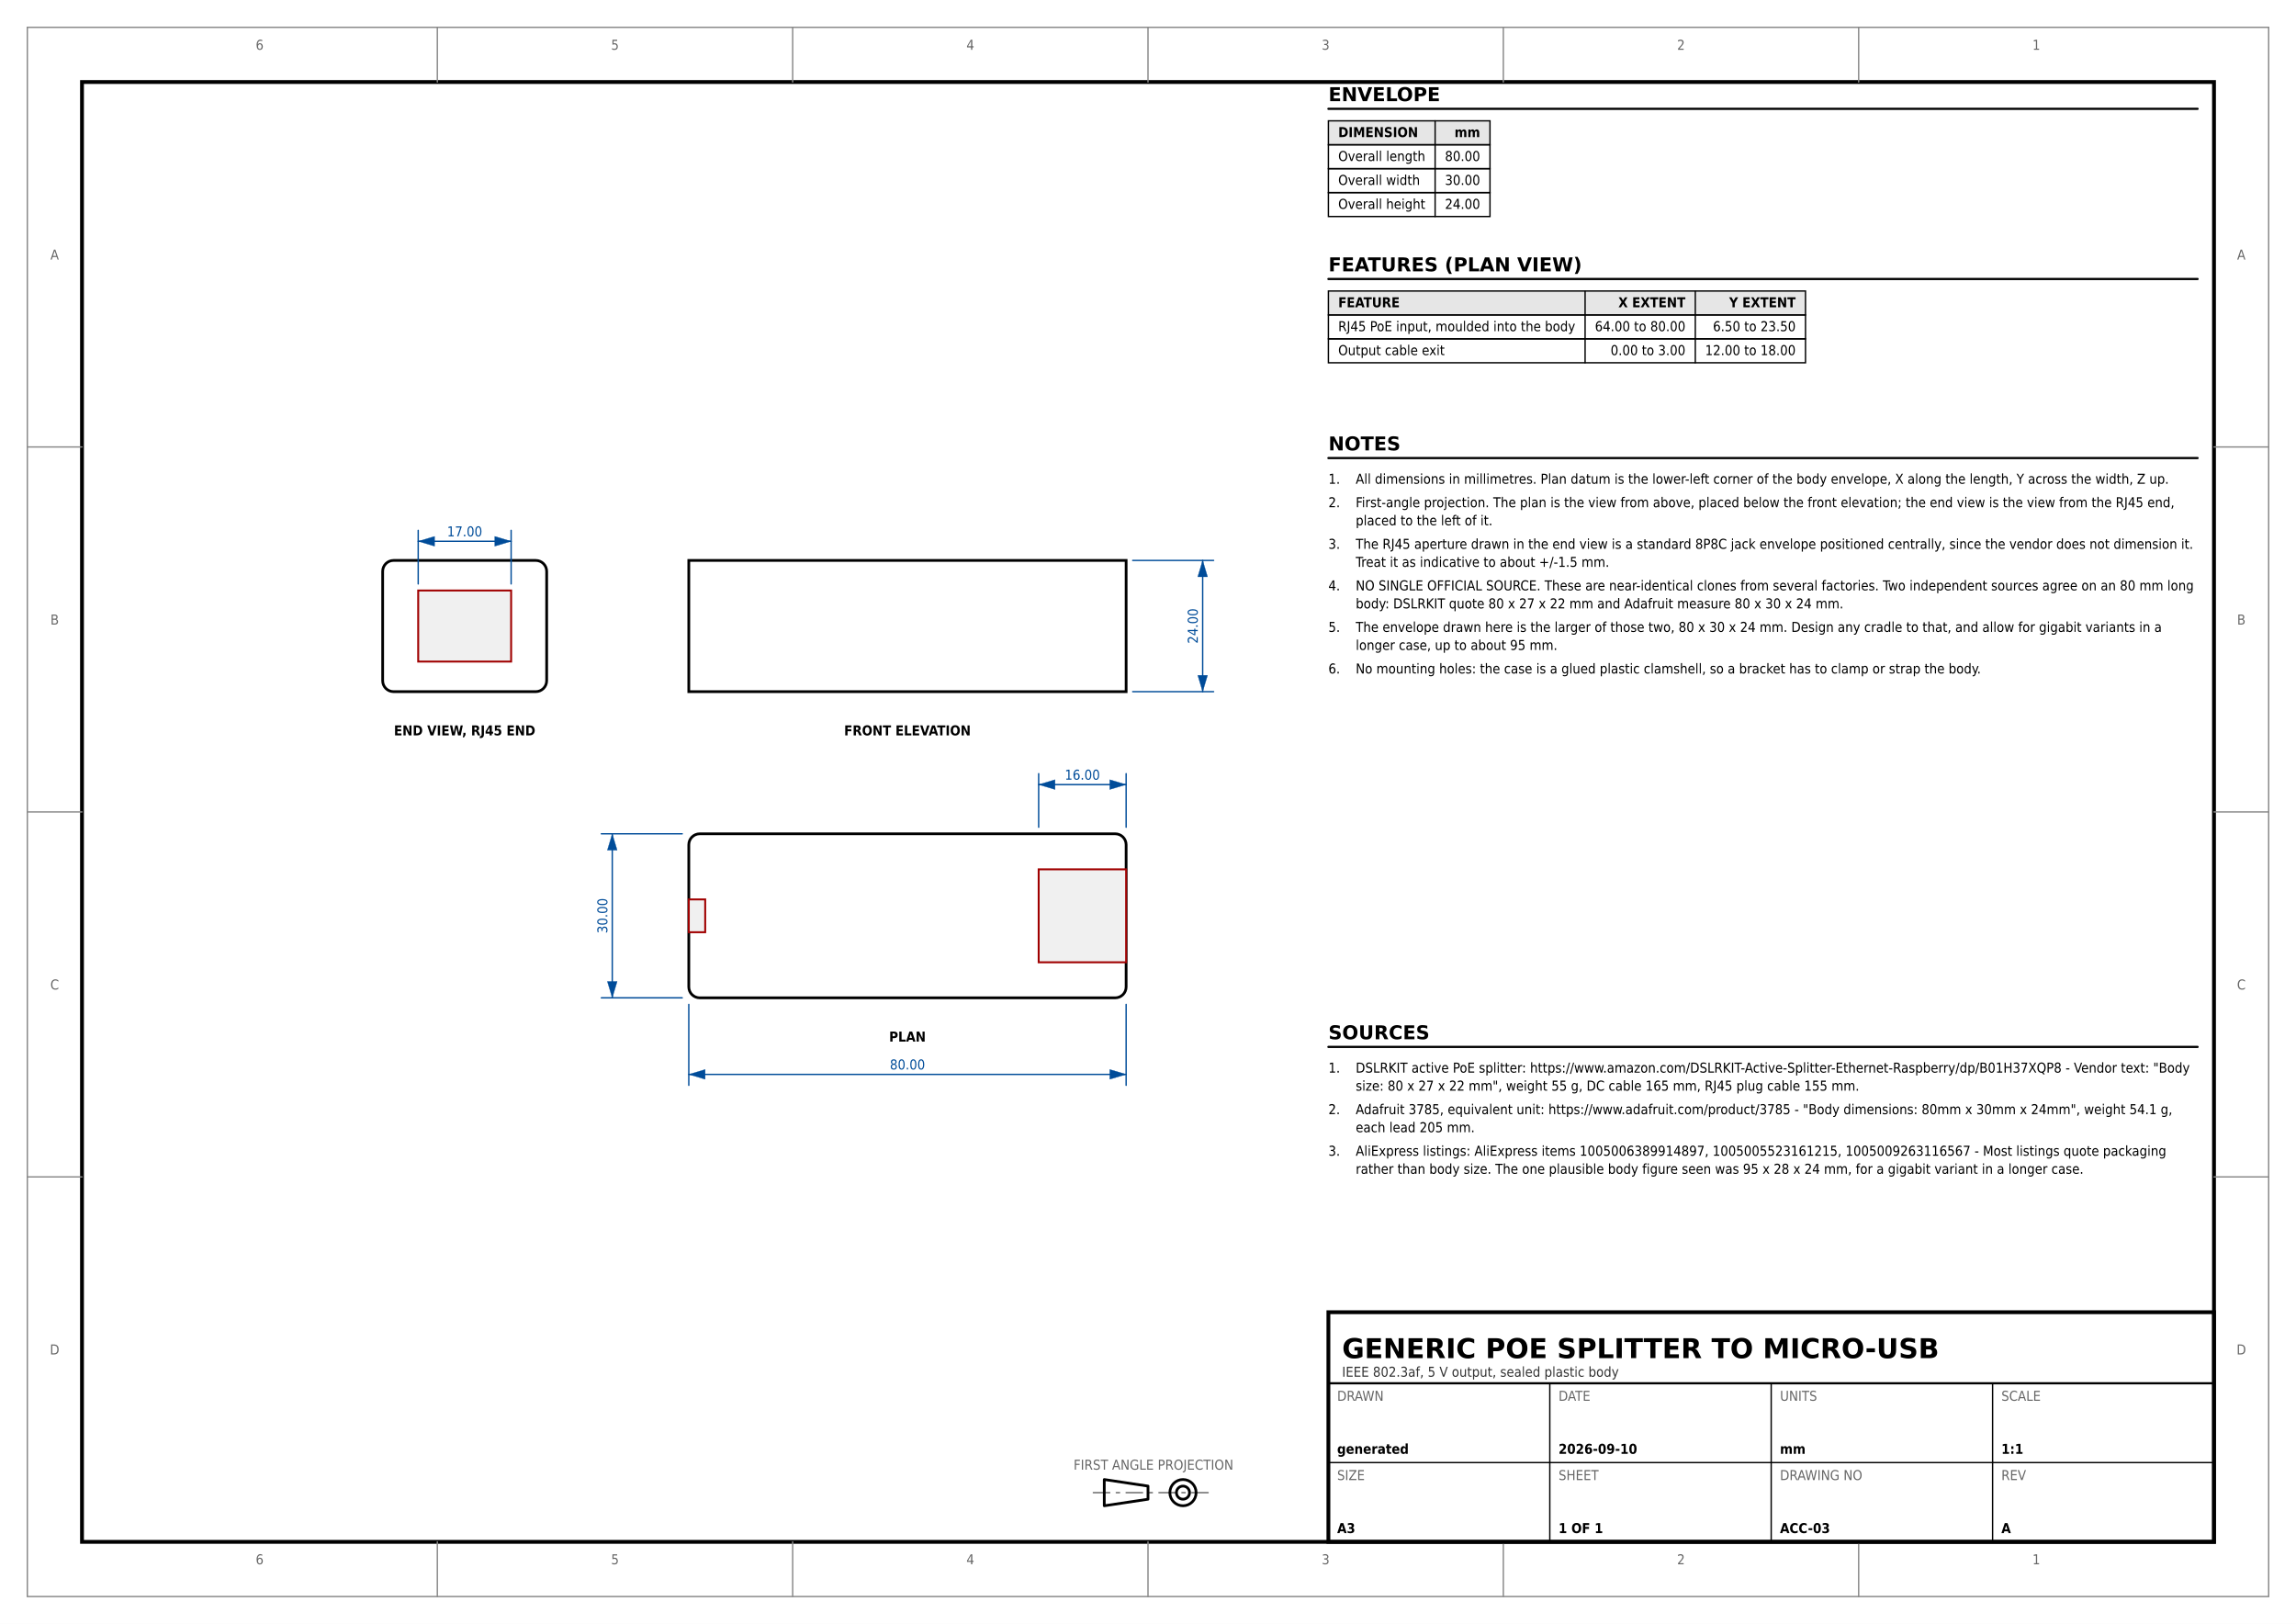
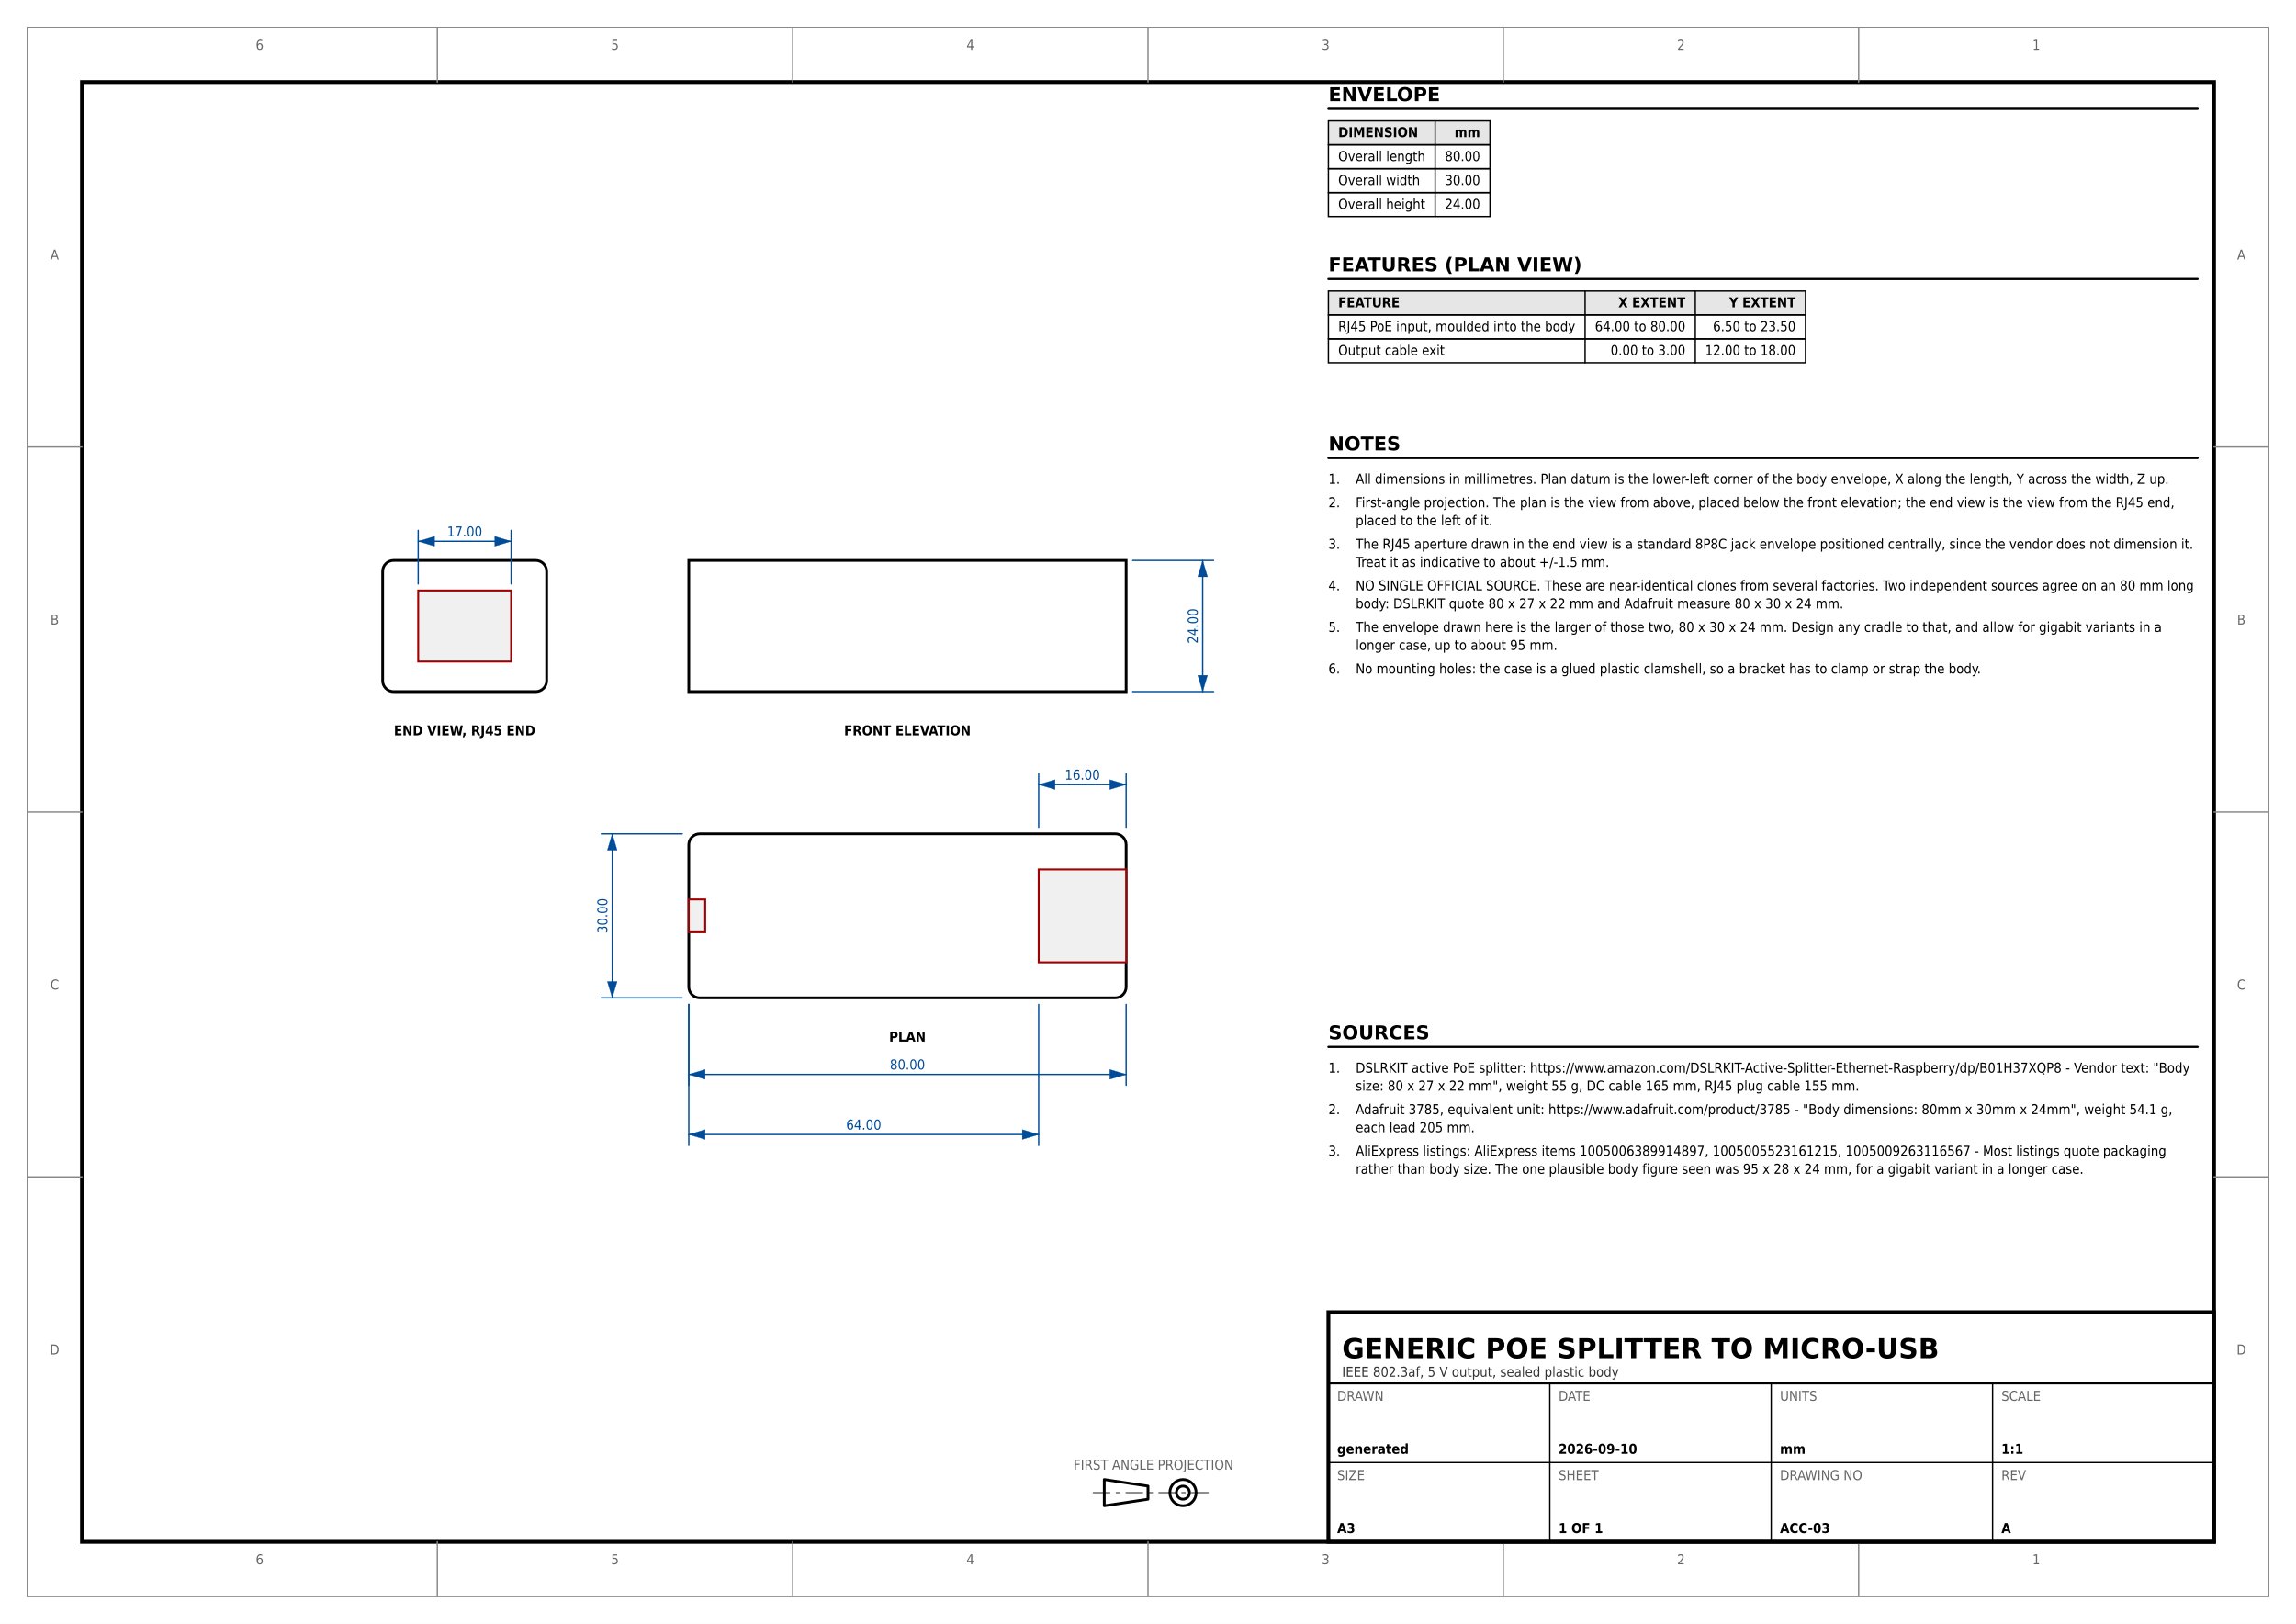
<svg xmlns="http://www.w3.org/2000/svg" version="1.1" width="420mm" height="297mm" viewBox="0 0 420 297">
  <rect width="100%" height="100%" fill="#ffffff" />
  <rect x="5" y="5" width="410" height="287" fill="none" stroke="#888888" stroke-width="0.25" />
  <rect x="15" y="15" width="390" height="267" fill="none" stroke="#000000" stroke-width="0.7" />
  <text x="47.5" y="286.1" font-family="DejaVu Sans Condensed, DejaVu Sans, Liberation Sans, sans-serif" font-size="2.5" fill="#666666" text-anchor="middle">6</text>
  <text x="47.5" y="9.1" font-family="DejaVu Sans Condensed, DejaVu Sans, Liberation Sans, sans-serif" font-size="2.5" fill="#666666" text-anchor="middle">6</text>
  <line x1="80" y1="292" x2="80" y2="282" stroke="#888888" stroke-width="0.25" stroke-linecap="round" />
  <line x1="80" y1="15" x2="80" y2="5" stroke="#888888" stroke-width="0.25" stroke-linecap="round" />
  <text x="112.5" y="286.1" font-family="DejaVu Sans Condensed, DejaVu Sans, Liberation Sans, sans-serif" font-size="2.5" fill="#666666" text-anchor="middle">5</text>
  <text x="112.5" y="9.1" font-family="DejaVu Sans Condensed, DejaVu Sans, Liberation Sans, sans-serif" font-size="2.5" fill="#666666" text-anchor="middle">5</text>
  <line x1="145" y1="292" x2="145" y2="282" stroke="#888888" stroke-width="0.25" stroke-linecap="round" />
  <line x1="145" y1="15" x2="145" y2="5" stroke="#888888" stroke-width="0.25" stroke-linecap="round" />
  <text x="177.5" y="286.1" font-family="DejaVu Sans Condensed, DejaVu Sans, Liberation Sans, sans-serif" font-size="2.5" fill="#666666" text-anchor="middle">4</text>
  <text x="177.5" y="9.1" font-family="DejaVu Sans Condensed, DejaVu Sans, Liberation Sans, sans-serif" font-size="2.5" fill="#666666" text-anchor="middle">4</text>
  <line x1="210" y1="292" x2="210" y2="282" stroke="#888888" stroke-width="0.25" stroke-linecap="round" />
  <line x1="210" y1="15" x2="210" y2="5" stroke="#888888" stroke-width="0.25" stroke-linecap="round" />
  <text x="242.5" y="286.1" font-family="DejaVu Sans Condensed, DejaVu Sans, Liberation Sans, sans-serif" font-size="2.5" fill="#666666" text-anchor="middle">3</text>
  <text x="242.5" y="9.1" font-family="DejaVu Sans Condensed, DejaVu Sans, Liberation Sans, sans-serif" font-size="2.5" fill="#666666" text-anchor="middle">3</text>
  <line x1="275" y1="292" x2="275" y2="282" stroke="#888888" stroke-width="0.25" stroke-linecap="round" />
  <line x1="275" y1="15" x2="275" y2="5" stroke="#888888" stroke-width="0.25" stroke-linecap="round" />
  <text x="307.5" y="286.1" font-family="DejaVu Sans Condensed, DejaVu Sans, Liberation Sans, sans-serif" font-size="2.5" fill="#666666" text-anchor="middle">2</text>
  <text x="307.5" y="9.1" font-family="DejaVu Sans Condensed, DejaVu Sans, Liberation Sans, sans-serif" font-size="2.5" fill="#666666" text-anchor="middle">2</text>
  <line x1="340" y1="292" x2="340" y2="282" stroke="#888888" stroke-width="0.25" stroke-linecap="round" />
  <line x1="340" y1="15" x2="340" y2="5" stroke="#888888" stroke-width="0.25" stroke-linecap="round" />
  <text x="372.5" y="286.1" font-family="DejaVu Sans Condensed, DejaVu Sans, Liberation Sans, sans-serif" font-size="2.5" fill="#666666" text-anchor="middle">1</text>
  <text x="372.5" y="9.1" font-family="DejaVu Sans Condensed, DejaVu Sans, Liberation Sans, sans-serif" font-size="2.5" fill="#666666" text-anchor="middle">1</text>
  <text x="10" y="247.725" font-family="DejaVu Sans Condensed, DejaVu Sans, Liberation Sans, sans-serif" font-size="2.5" fill="#666666" text-anchor="middle">D</text>
  <text x="410" y="247.725" font-family="DejaVu Sans Condensed, DejaVu Sans, Liberation Sans, sans-serif" font-size="2.5" fill="#666666" text-anchor="middle">D</text>
  <line x1="5" y1="215.25" x2="15" y2="215.25" stroke="#888888" stroke-width="0.25" stroke-linecap="round" />
  <line x1="405" y1="215.25" x2="415" y2="215.25" stroke="#888888" stroke-width="0.25" stroke-linecap="round" />
  <text x="10" y="180.975" font-family="DejaVu Sans Condensed, DejaVu Sans, Liberation Sans, sans-serif" font-size="2.5" fill="#666666" text-anchor="middle">C</text>
  <text x="410" y="180.975" font-family="DejaVu Sans Condensed, DejaVu Sans, Liberation Sans, sans-serif" font-size="2.5" fill="#666666" text-anchor="middle">C</text>
  <line x1="5" y1="148.5" x2="15" y2="148.5" stroke="#888888" stroke-width="0.25" stroke-linecap="round" />
  <line x1="405" y1="148.5" x2="415" y2="148.5" stroke="#888888" stroke-width="0.25" stroke-linecap="round" />
  <text x="10" y="114.225" font-family="DejaVu Sans Condensed, DejaVu Sans, Liberation Sans, sans-serif" font-size="2.5" fill="#666666" text-anchor="middle">B</text>
  <text x="410" y="114.225" font-family="DejaVu Sans Condensed, DejaVu Sans, Liberation Sans, sans-serif" font-size="2.5" fill="#666666" text-anchor="middle">B</text>
  <line x1="5" y1="81.75" x2="15" y2="81.75" stroke="#888888" stroke-width="0.25" stroke-linecap="round" />
  <line x1="405" y1="81.75" x2="415" y2="81.75" stroke="#888888" stroke-width="0.25" stroke-linecap="round" />
  <text x="10" y="47.475" font-family="DejaVu Sans Condensed, DejaVu Sans, Liberation Sans, sans-serif" font-size="2.5" fill="#666666" text-anchor="middle">A</text>
  <text x="410" y="47.475" font-family="DejaVu Sans Condensed, DejaVu Sans, Liberation Sans, sans-serif" font-size="2.5" fill="#666666" text-anchor="middle">A</text>
  <rect x="126" y="102.5" width="80" height="24" fill="none" stroke="#000000" stroke-width="0.5" />
  <rect x="126" y="152.5" width="80" height="30" fill="none" stroke="#000000" stroke-width="0.5" rx="2" ry="2" />
  <rect x="70" y="102.5" width="30" height="24" fill="none" stroke="#000000" stroke-width="0.5" rx="2" ry="2" />
  <text x="166" y="134.5" font-family="DejaVu Sans Condensed, DejaVu Sans, Liberation Sans, sans-serif" font-size="2.5" fill="#000000" text-anchor="middle" font-weight="bold">FRONT ELEVATION</text>
  <text x="166" y="190.5" font-family="DejaVu Sans Condensed, DejaVu Sans, Liberation Sans, sans-serif" font-size="2.5" fill="#000000" text-anchor="middle" font-weight="bold">PLAN</text>
  <text x="85" y="134.5" font-family="DejaVu Sans Condensed, DejaVu Sans, Liberation Sans, sans-serif" font-size="2.5" fill="#000000" text-anchor="middle" font-weight="bold">END VIEW, RJ45 END</text>
  <rect x="190" y="159" width="16" height="17" fill="#f0f0f0" stroke="#a00000" stroke-width="0.35" />
  <rect x="76.5" y="108" width="17" height="13" fill="#f0f0f0" stroke="#a00000" stroke-width="0.35" />
  <line x1="76.5" y1="106.8" x2="76.5" y2="97" stroke="#004c99" stroke-width="0.25" stroke-linecap="round" />
  <line x1="93.5" y1="106.8" x2="93.5" y2="97" stroke="#004c99" stroke-width="0.25" stroke-linecap="round" />
  <line x1="76.5" y1="99" x2="93.5" y2="99" stroke="#004c99" stroke-width="0.25" stroke-linecap="round" />
  <polygon points="76.5,99 79.5,99.9 79.5,98.1" fill="#004c99" stroke="#004c99" stroke-width="0.05" stroke-linejoin="round" />
  <polygon points="93.5,99 90.5,98.1 90.5,99.9" fill="#004c99" stroke="#004c99" stroke-width="0.05" stroke-linejoin="round" />
  <text x="85" y="98.1" font-family="DejaVu Sans Condensed, DejaVu Sans, Liberation Sans, sans-serif" font-size="2.5" fill="#004c99" text-anchor="middle">17.00</text>
  <line x1="190" y1="151.3" x2="190" y2="141.5" stroke="#004c99" stroke-width="0.25" stroke-linecap="round" />
  <line x1="206" y1="151.3" x2="206" y2="141.5" stroke="#004c99" stroke-width="0.25" stroke-linecap="round" />
  <line x1="190" y1="143.5" x2="206" y2="143.5" stroke="#004c99" stroke-width="0.25" stroke-linecap="round" />
  <polygon points="190,143.5 193,144.4 193,142.6" fill="#004c99" stroke="#004c99" stroke-width="0.05" stroke-linejoin="round" />
  <polygon points="206,143.5 203,142.6 203,144.4" fill="#004c99" stroke="#004c99" stroke-width="0.05" stroke-linejoin="round" />
  <text x="198" y="142.6" font-family="DejaVu Sans Condensed, DejaVu Sans, Liberation Sans, sans-serif" font-size="2.5" fill="#004c99" text-anchor="middle">16.00</text>
+   <line x1="126" y1="183.7" x2="126" y2="209.5" stroke="#004c99" stroke-width="0.25" stroke-linecap="round" />
+   <line x1="190" y1="183.7" x2="190" y2="209.5" stroke="#004c99" stroke-width="0.25" stroke-linecap="round" />
+   <line x1="126" y1="207.5" x2="190" y2="207.5" stroke="#004c99" stroke-width="0.25" stroke-linecap="round" />
+   <polygon points="126,207.5 129,208.4 129,206.6" fill="#004c99" stroke="#004c99" stroke-width="0.05" stroke-linejoin="round" />
+   <polygon points="190,207.5 187,206.6 187,208.4" fill="#004c99" stroke="#004c99" stroke-width="0.05" stroke-linejoin="round" />
+   <text x="158" y="206.6" font-family="DejaVu Sans Condensed, DejaVu Sans, Liberation Sans, sans-serif" font-size="2.5" fill="#004c99" text-anchor="middle">64.00</text>
  <rect x="126" y="164.5" width="3" height="6" fill="#f0f0f0" stroke="#a00000" stroke-width="0.35" />
  <line x1="126" y1="183.7" x2="126" y2="198.5" stroke="#004c99" stroke-width="0.25" stroke-linecap="round" />
  <line x1="206" y1="183.7" x2="206" y2="198.5" stroke="#004c99" stroke-width="0.25" stroke-linecap="round" />
  <line x1="126" y1="196.5" x2="206" y2="196.5" stroke="#004c99" stroke-width="0.25" stroke-linecap="round" />
  <polygon points="126,196.5 129,197.4 129,195.6" fill="#004c99" stroke="#004c99" stroke-width="0.05" stroke-linejoin="round" />
  <polygon points="206,196.5 203,195.6 203,197.4" fill="#004c99" stroke="#004c99" stroke-width="0.05" stroke-linejoin="round" />
  <text x="166" y="195.6" font-family="DejaVu Sans Condensed, DejaVu Sans, Liberation Sans, sans-serif" font-size="2.5" fill="#004c99" text-anchor="middle">80.00</text>
  <line x1="124.8" y1="182.5" x2="110" y2="182.5" stroke="#004c99" stroke-width="0.25" stroke-linecap="round" />
  <line x1="124.8" y1="152.5" x2="110" y2="152.5" stroke="#004c99" stroke-width="0.25" stroke-linecap="round" />
  <line x1="112" y1="182.5" x2="112" y2="152.5" stroke="#004c99" stroke-width="0.25" stroke-linecap="round" />
  <polygon points="112,182.5 112.9,179.5 111.1,179.5" fill="#004c99" stroke="#004c99" stroke-width="0.05" stroke-linejoin="round" />
  <polygon points="112,152.5 111.1,155.5 112.9,155.5" fill="#004c99" stroke="#004c99" stroke-width="0.05" stroke-linejoin="round" />
  <text x="111.1" y="167.5" font-family="DejaVu Sans Condensed, DejaVu Sans, Liberation Sans, sans-serif" font-size="2.5" fill="#004c99" text-anchor="middle" transform="rotate(-90 111.1 167.5)">30.00</text>
  <line x1="207.2" y1="126.5" x2="222" y2="126.5" stroke="#004c99" stroke-width="0.25" stroke-linecap="round" />
  <line x1="207.2" y1="102.5" x2="222" y2="102.5" stroke="#004c99" stroke-width="0.25" stroke-linecap="round" />
  <line x1="220" y1="126.5" x2="220" y2="102.5" stroke="#004c99" stroke-width="0.25" stroke-linecap="round" />
  <polygon points="220,126.5 220.9,123.5 219.1,123.5" fill="#004c99" stroke="#004c99" stroke-width="0.05" stroke-linejoin="round" />
  <polygon points="220,102.5 219.1,105.5 220.9,105.5" fill="#004c99" stroke="#004c99" stroke-width="0.05" stroke-linejoin="round" />
  <text x="219.1" y="114.5" font-family="DejaVu Sans Condensed, DejaVu Sans, Liberation Sans, sans-serif" font-size="2.5" fill="#004c99" text-anchor="middle" transform="rotate(-90 219.1 114.5)">24.00</text>
  <text x="211" y="268.8" font-family="DejaVu Sans Condensed, DejaVu Sans, Liberation Sans, sans-serif" font-size="2.5" fill="#666666" text-anchor="middle">FIRST ANGLE PROJECTION</text>
  <line x1="200" y1="273" x2="222" y2="273" stroke="#666666" stroke-width="0.25" stroke-linecap="round" stroke-dasharray="3,1.2,0.6,1.2" />
  <polygon points="202,270.6 210,271.8 210,274.2 202,275.4" fill="none" stroke="#000000" stroke-width="0.5" stroke-linejoin="round" />
  <circle cx="216.4" cy="273" r="2.4" fill="none" stroke="#000000" stroke-width="0.5" />
  <circle cx="216.4" cy="273" r="1.2" fill="none" stroke="#000000" stroke-width="0.5" />
  <text x="243" y="18.5" font-family="DejaVu Sans, Liberation Sans, sans-serif" font-size="3.5" fill="#000000" text-anchor="start" font-weight="bold">ENVELOPE</text>
  <line x1="243" y1="19.9" x2="402" y2="19.9" stroke="#000000" stroke-width="0.4" stroke-linecap="round" />
  <rect x="243" y="22.1" width="29.559" height="4.375" fill="#e6e6e6" stroke="#000000" stroke-width="0.25" />
  <text x="244.8" y="25.075" font-family="DejaVu Sans Condensed, DejaVu Sans, Liberation Sans, sans-serif" font-size="2.5" fill="#000000" text-anchor="start" font-weight="bold">DIMENSION</text>
  <text x="270.759" y="25.075" font-family="DejaVu Sans Condensed, DejaVu Sans, Liberation Sans, sans-serif" font-size="2.5" fill="#000000" text-anchor="end" font-weight="bold">mm</text>
  <rect x="243" y="26.475" width="29.559" height="4.375" fill="none" stroke="#000000" stroke-width="0.25" />
  <text x="244.8" y="29.45" font-family="DejaVu Sans Condensed, DejaVu Sans, Liberation Sans, sans-serif" font-size="2.5" fill="#000000" text-anchor="start">Overall length</text>
  <text x="270.759" y="29.45" font-family="DejaVu Sans Condensed, DejaVu Sans, Liberation Sans, sans-serif" font-size="2.5" fill="#000000" text-anchor="end">80.00</text>
  <rect x="243" y="30.85" width="29.559" height="4.375" fill="none" stroke="#000000" stroke-width="0.25" />
  <text x="244.8" y="33.825" font-family="DejaVu Sans Condensed, DejaVu Sans, Liberation Sans, sans-serif" font-size="2.5" fill="#000000" text-anchor="start">Overall width</text>
  <text x="270.759" y="33.825" font-family="DejaVu Sans Condensed, DejaVu Sans, Liberation Sans, sans-serif" font-size="2.5" fill="#000000" text-anchor="end">30.00</text>
  <rect x="243" y="35.225" width="29.559" height="4.375" fill="none" stroke="#000000" stroke-width="0.25" />
  <text x="244.8" y="38.2" font-family="DejaVu Sans Condensed, DejaVu Sans, Liberation Sans, sans-serif" font-size="2.5" fill="#000000" text-anchor="start">Overall height</text>
  <text x="270.759" y="38.2" font-family="DejaVu Sans Condensed, DejaVu Sans, Liberation Sans, sans-serif" font-size="2.5" fill="#000000" text-anchor="end">24.00</text>
  <line x1="262.522" y1="22.1" x2="262.522" y2="39.6" stroke="#000000" stroke-width="0.25" stroke-linecap="round" />
  <text x="243" y="49.625" font-family="DejaVu Sans, Liberation Sans, sans-serif" font-size="3.5" fill="#000000" text-anchor="start" font-weight="bold">FEATURES (PLAN VIEW)</text>
  <line x1="243" y1="51.025" x2="402" y2="51.025" stroke="#000000" stroke-width="0.4" stroke-linecap="round" />
  <rect x="243" y="53.225" width="87.274" height="4.375" fill="#e6e6e6" stroke="#000000" stroke-width="0.25" />
  <text x="244.8" y="56.2" font-family="DejaVu Sans Condensed, DejaVu Sans, Liberation Sans, sans-serif" font-size="2.5" fill="#000000" text-anchor="start" font-weight="bold">FEATURE</text>
  <text x="308.316" y="56.2" font-family="DejaVu Sans Condensed, DejaVu Sans, Liberation Sans, sans-serif" font-size="2.5" fill="#000000" text-anchor="end" font-weight="bold">X EXTENT</text>
  <text x="328.474" y="56.2" font-family="DejaVu Sans Condensed, DejaVu Sans, Liberation Sans, sans-serif" font-size="2.5" fill="#000000" text-anchor="end" font-weight="bold">Y EXTENT</text>
  <rect x="243" y="57.6" width="87.274" height="4.375" fill="none" stroke="#000000" stroke-width="0.25" />
  <text x="244.8" y="60.575" font-family="DejaVu Sans Condensed, DejaVu Sans, Liberation Sans, sans-serif" font-size="2.5" fill="#000000" text-anchor="start">RJ45 PoE input, moulded into the body</text>
  <text x="308.316" y="60.575" font-family="DejaVu Sans Condensed, DejaVu Sans, Liberation Sans, sans-serif" font-size="2.5" fill="#000000" text-anchor="end">64.00 to 80.00</text>
  <text x="328.474" y="60.575" font-family="DejaVu Sans Condensed, DejaVu Sans, Liberation Sans, sans-serif" font-size="2.5" fill="#000000" text-anchor="end">6.50 to 23.50</text>
  <rect x="243" y="61.975" width="87.274" height="4.375" fill="none" stroke="#000000" stroke-width="0.25" />
  <text x="244.8" y="64.95" font-family="DejaVu Sans Condensed, DejaVu Sans, Liberation Sans, sans-serif" font-size="2.5" fill="#000000" text-anchor="start">Output cable exit</text>
  <text x="308.316" y="64.95" font-family="DejaVu Sans Condensed, DejaVu Sans, Liberation Sans, sans-serif" font-size="2.5" fill="#000000" text-anchor="end">0.00 to 3.00</text>
  <text x="328.474" y="64.95" font-family="DejaVu Sans Condensed, DejaVu Sans, Liberation Sans, sans-serif" font-size="2.5" fill="#000000" text-anchor="end">12.00 to 18.00</text>
  <line x1="289.957" y1="53.225" x2="289.957" y2="66.35" stroke="#000000" stroke-width="0.25" stroke-linecap="round" />
  <line x1="310.116" y1="53.225" x2="310.116" y2="66.35" stroke="#000000" stroke-width="0.25" stroke-linecap="round" />
  <text x="243" y="82.375" font-family="DejaVu Sans, Liberation Sans, sans-serif" font-size="3.5" fill="#000000" text-anchor="start" font-weight="bold">NOTES</text>
  <line x1="243" y1="83.775" x2="402" y2="83.775" stroke="#000000" stroke-width="0.4" stroke-linecap="round" />
  <text x="243" y="88.475" font-family="DejaVu Sans Condensed, DejaVu Sans, Liberation Sans, sans-serif" font-size="2.5" fill="#000000" text-anchor="start">1.</text>
  <text x="248" y="88.475" font-family="DejaVu Sans Condensed, DejaVu Sans, Liberation Sans, sans-serif" font-size="2.5" fill="#000000" text-anchor="start">All dimensions in millimetres. Plan datum is the lower-left corner of the body envelope, X along the length, Y across the width, Z up.</text>
  <text x="243" y="92.775" font-family="DejaVu Sans Condensed, DejaVu Sans, Liberation Sans, sans-serif" font-size="2.5" fill="#000000" text-anchor="start">2.</text>
  <text x="248" y="92.775" font-family="DejaVu Sans Condensed, DejaVu Sans, Liberation Sans, sans-serif" font-size="2.5" fill="#000000" text-anchor="start">First-angle projection. The plan is the view from above, placed below the front elevation; the end view is the view from the RJ45 end,</text>
  <text x="248" y="96.075" font-family="DejaVu Sans Condensed, DejaVu Sans, Liberation Sans, sans-serif" font-size="2.5" fill="#000000" text-anchor="start">placed to the left of it.</text>
  <text x="243" y="100.375" font-family="DejaVu Sans Condensed, DejaVu Sans, Liberation Sans, sans-serif" font-size="2.5" fill="#000000" text-anchor="start">3.</text>
  <text x="248" y="100.375" font-family="DejaVu Sans Condensed, DejaVu Sans, Liberation Sans, sans-serif" font-size="2.5" fill="#000000" text-anchor="start">The RJ45 aperture drawn in the end view is a standard 8P8C jack envelope positioned centrally, since the vendor does not dimension it.</text>
  <text x="248" y="103.675" font-family="DejaVu Sans Condensed, DejaVu Sans, Liberation Sans, sans-serif" font-size="2.5" fill="#000000" text-anchor="start">Treat it as indicative to about +/-1.5 mm.</text>
  <text x="243" y="107.975" font-family="DejaVu Sans Condensed, DejaVu Sans, Liberation Sans, sans-serif" font-size="2.5" fill="#000000" text-anchor="start">4.</text>
  <text x="248" y="107.975" font-family="DejaVu Sans Condensed, DejaVu Sans, Liberation Sans, sans-serif" font-size="2.5" fill="#000000" text-anchor="start">NO SINGLE OFFICIAL SOURCE. These are near-identical clones from several factories. Two independent sources agree on an 80 mm long</text>
  <text x="248" y="111.275" font-family="DejaVu Sans Condensed, DejaVu Sans, Liberation Sans, sans-serif" font-size="2.5" fill="#000000" text-anchor="start">body: DSLRKIT quote 80 x 27 x 22 mm and Adafruit measure 80 x 30 x 24 mm.</text>
  <text x="243" y="115.575" font-family="DejaVu Sans Condensed, DejaVu Sans, Liberation Sans, sans-serif" font-size="2.5" fill="#000000" text-anchor="start">5.</text>
  <text x="248" y="115.575" font-family="DejaVu Sans Condensed, DejaVu Sans, Liberation Sans, sans-serif" font-size="2.5" fill="#000000" text-anchor="start">The envelope drawn here is the larger of those two, 80 x 30 x 24 mm. Design any cradle to that, and allow for gigabit variants in a</text>
  <text x="248" y="118.875" font-family="DejaVu Sans Condensed, DejaVu Sans, Liberation Sans, sans-serif" font-size="2.5" fill="#000000" text-anchor="start">longer case, up to about 95 mm.</text>
  <text x="243" y="123.175" font-family="DejaVu Sans Condensed, DejaVu Sans, Liberation Sans, sans-serif" font-size="2.5" fill="#000000" text-anchor="start">6.</text>
  <text x="248" y="123.175" font-family="DejaVu Sans Condensed, DejaVu Sans, Liberation Sans, sans-serif" font-size="2.5" fill="#000000" text-anchor="start">No mounting holes: the case is a glued plastic clamshell, so a bracket has to clamp or strap the body.</text>
  <text x="243" y="190.077" font-family="DejaVu Sans, Liberation Sans, sans-serif" font-size="3.5" fill="#000000" text-anchor="start" font-weight="bold">SOURCES</text>
  <line x1="243" y1="191.477" x2="402" y2="191.477" stroke="#000000" stroke-width="0.4" stroke-linecap="round" />
  <text x="243" y="196.178" font-family="DejaVu Sans Condensed, DejaVu Sans, Liberation Sans, sans-serif" font-size="2.5" fill="#000000" text-anchor="start">1.</text>
  <text x="248" y="196.178" font-family="DejaVu Sans Condensed, DejaVu Sans, Liberation Sans, sans-serif" font-size="2.5" fill="#000000" text-anchor="start">DSLRKIT active PoE splitter: https://www.amazon.com/DSLRKIT-Active-Splitter-Ethernet-Raspberry/dp/B01H37XQP8 - Vendor text: "Body</text>
  <text x="248" y="199.477" font-family="DejaVu Sans Condensed, DejaVu Sans, Liberation Sans, sans-serif" font-size="2.5" fill="#000000" text-anchor="start">size: 80 x 27 x 22 mm", weight 55 g, DC cable 165 mm, RJ45 plug cable 155 mm.</text>
  <text x="243" y="203.778" font-family="DejaVu Sans Condensed, DejaVu Sans, Liberation Sans, sans-serif" font-size="2.5" fill="#000000" text-anchor="start">2.</text>
  <text x="248" y="203.778" font-family="DejaVu Sans Condensed, DejaVu Sans, Liberation Sans, sans-serif" font-size="2.5" fill="#000000" text-anchor="start">Adafruit 3785, equivalent unit: https://www.adafruit.com/product/3785 - "Body dimensions: 80mm x 30mm x 24mm", weight 54.1 g,</text>
  <text x="248" y="207.077" font-family="DejaVu Sans Condensed, DejaVu Sans, Liberation Sans, sans-serif" font-size="2.5" fill="#000000" text-anchor="start">each lead 205 mm.</text>
  <text x="243" y="211.377" font-family="DejaVu Sans Condensed, DejaVu Sans, Liberation Sans, sans-serif" font-size="2.5" fill="#000000" text-anchor="start">3.</text>
  <text x="248" y="211.377" font-family="DejaVu Sans Condensed, DejaVu Sans, Liberation Sans, sans-serif" font-size="2.5" fill="#000000" text-anchor="start">AliExpress listings: AliExpress items 1005006389914897, 1005005523161215, 1005009263116567 - Most listings quote packaging</text>
  <text x="248" y="214.678" font-family="DejaVu Sans Condensed, DejaVu Sans, Liberation Sans, sans-serif" font-size="2.5" fill="#000000" text-anchor="start">rather than body size. The one plausible body figure seen was 95 x 28 x 24 mm, for a gigabit variant in a longer case.</text>
  <rect x="243" y="240" width="162" height="42" fill="none" stroke="#000000" stroke-width="0.7" />
  <line x1="243" y1="253" x2="405" y2="253" stroke="#000000" stroke-width="0.4" stroke-linecap="round" />
  <text x="245.5" y="248.4" font-family="DejaVu Sans, Liberation Sans, sans-serif" font-size="5" fill="#000000" text-anchor="start" font-weight="bold">GENERIC POE SPLITTER TO MICRO-USB</text>
  <text x="245.5" y="251.8" font-family="DejaVu Sans Condensed, DejaVu Sans, Liberation Sans, sans-serif" font-size="2.5" fill="#333333" text-anchor="start">IEEE 802.3af, 5 V output, sealed plastic body</text>
  <text x="244.6" y="256.2" font-family="DejaVu Sans Condensed, DejaVu Sans, Liberation Sans, sans-serif" font-size="2.5" fill="#666666" text-anchor="start">DRAWN</text>
  <text x="244.6" y="265.9" font-family="DejaVu Sans Condensed, DejaVu Sans, Liberation Sans, sans-serif" font-size="2.5" fill="#000000" text-anchor="start" font-weight="bold">generated</text>
  <line x1="283.5" y1="267.5" x2="283.5" y2="253" stroke="#000000" stroke-width="0.25" stroke-linecap="round" />
  <text x="285.1" y="256.2" font-family="DejaVu Sans Condensed, DejaVu Sans, Liberation Sans, sans-serif" font-size="2.5" fill="#666666" text-anchor="start">DATE</text>
  <text x="285.1" y="265.9" font-family="DejaVu Sans Condensed, DejaVu Sans, Liberation Sans, sans-serif" font-size="2.5" fill="#000000" text-anchor="start" font-weight="bold">2026-09-10</text>
  <line x1="324" y1="267.5" x2="324" y2="253" stroke="#000000" stroke-width="0.25" stroke-linecap="round" />
  <text x="325.6" y="256.2" font-family="DejaVu Sans Condensed, DejaVu Sans, Liberation Sans, sans-serif" font-size="2.5" fill="#666666" text-anchor="start">UNITS</text>
  <text x="325.6" y="265.9" font-family="DejaVu Sans Condensed, DejaVu Sans, Liberation Sans, sans-serif" font-size="2.5" fill="#000000" text-anchor="start" font-weight="bold">mm</text>
  <line x1="364.5" y1="267.5" x2="364.5" y2="253" stroke="#000000" stroke-width="0.25" stroke-linecap="round" />
  <text x="366.1" y="256.2" font-family="DejaVu Sans Condensed, DejaVu Sans, Liberation Sans, sans-serif" font-size="2.5" fill="#666666" text-anchor="start">SCALE</text>
  <text x="366.1" y="265.9" font-family="DejaVu Sans Condensed, DejaVu Sans, Liberation Sans, sans-serif" font-size="2.5" fill="#000000" text-anchor="start" font-weight="bold">1:1</text>
  <line x1="243" y1="267.5" x2="283.5" y2="267.5" stroke="#000000" stroke-width="0.25" stroke-linecap="round" />
  <text x="244.6" y="270.7" font-family="DejaVu Sans Condensed, DejaVu Sans, Liberation Sans, sans-serif" font-size="2.5" fill="#666666" text-anchor="start">SIZE</text>
  <text x="244.6" y="280.4" font-family="DejaVu Sans Condensed, DejaVu Sans, Liberation Sans, sans-serif" font-size="2.5" fill="#000000" text-anchor="start" font-weight="bold">A3</text>
  <line x1="283.5" y1="282" x2="283.5" y2="267.5" stroke="#000000" stroke-width="0.25" stroke-linecap="round" />
  <line x1="283.5" y1="267.5" x2="324" y2="267.5" stroke="#000000" stroke-width="0.25" stroke-linecap="round" />
  <text x="285.1" y="270.7" font-family="DejaVu Sans Condensed, DejaVu Sans, Liberation Sans, sans-serif" font-size="2.5" fill="#666666" text-anchor="start">SHEET</text>
  <text x="285.1" y="280.4" font-family="DejaVu Sans Condensed, DejaVu Sans, Liberation Sans, sans-serif" font-size="2.5" fill="#000000" text-anchor="start" font-weight="bold">1 OF 1</text>
  <line x1="324" y1="282" x2="324" y2="267.5" stroke="#000000" stroke-width="0.25" stroke-linecap="round" />
  <line x1="324" y1="267.5" x2="364.5" y2="267.5" stroke="#000000" stroke-width="0.25" stroke-linecap="round" />
  <text x="325.6" y="270.7" font-family="DejaVu Sans Condensed, DejaVu Sans, Liberation Sans, sans-serif" font-size="2.5" fill="#666666" text-anchor="start">DRAWING NO</text>
  <text x="325.6" y="280.4" font-family="DejaVu Sans Condensed, DejaVu Sans, Liberation Sans, sans-serif" font-size="2.5" fill="#000000" text-anchor="start" font-weight="bold">ACC-03</text>
  <line x1="364.5" y1="282" x2="364.5" y2="267.5" stroke="#000000" stroke-width="0.25" stroke-linecap="round" />
  <line x1="364.5" y1="267.5" x2="405" y2="267.5" stroke="#000000" stroke-width="0.25" stroke-linecap="round" />
  <text x="366.1" y="270.7" font-family="DejaVu Sans Condensed, DejaVu Sans, Liberation Sans, sans-serif" font-size="2.5" fill="#666666" text-anchor="start">REV</text>
  <text x="366.1" y="280.4" font-family="DejaVu Sans Condensed, DejaVu Sans, Liberation Sans, sans-serif" font-size="2.5" fill="#000000" text-anchor="start" font-weight="bold">A</text>
</svg>
